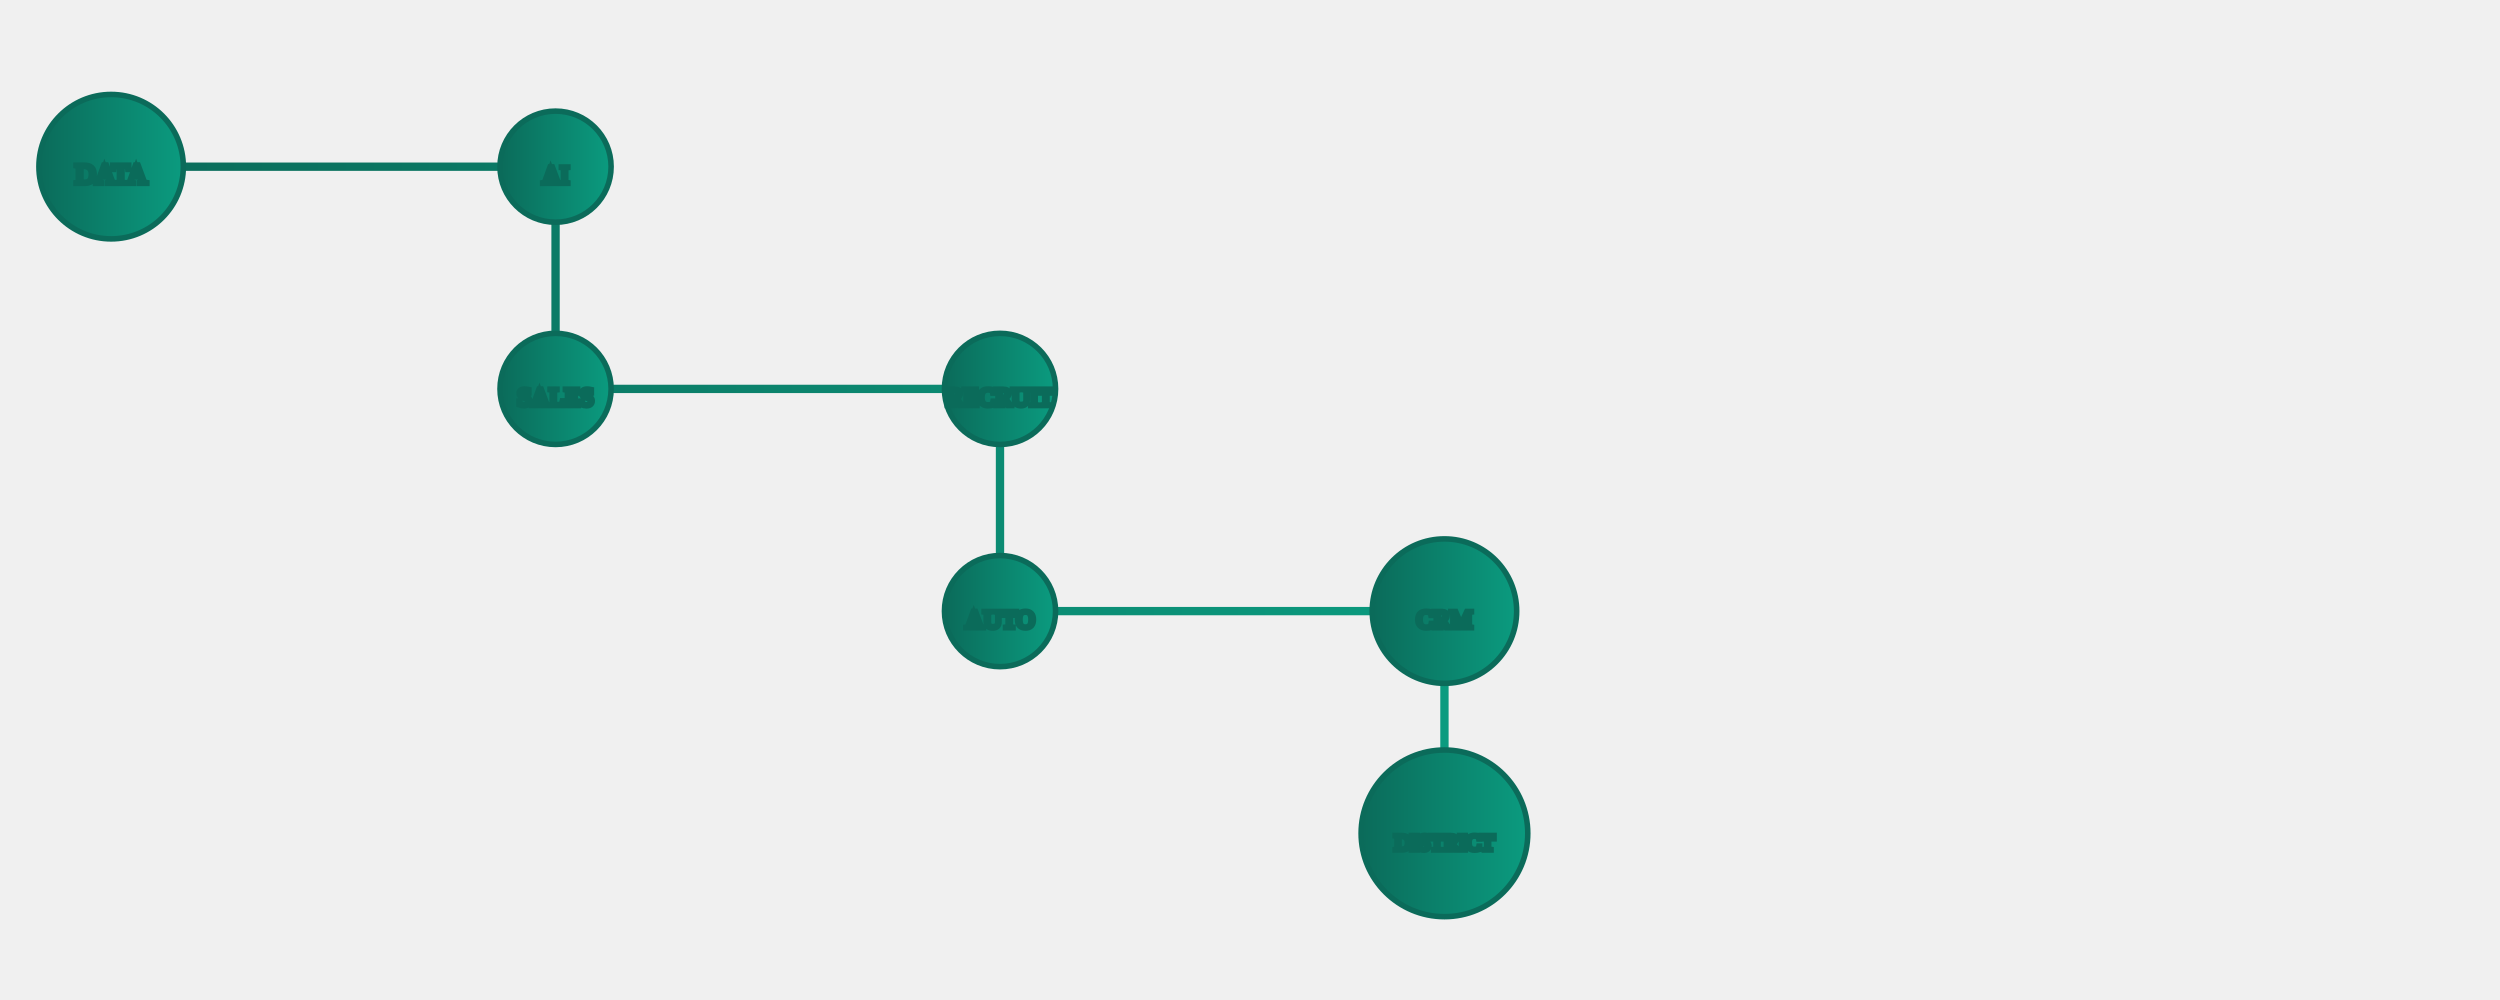
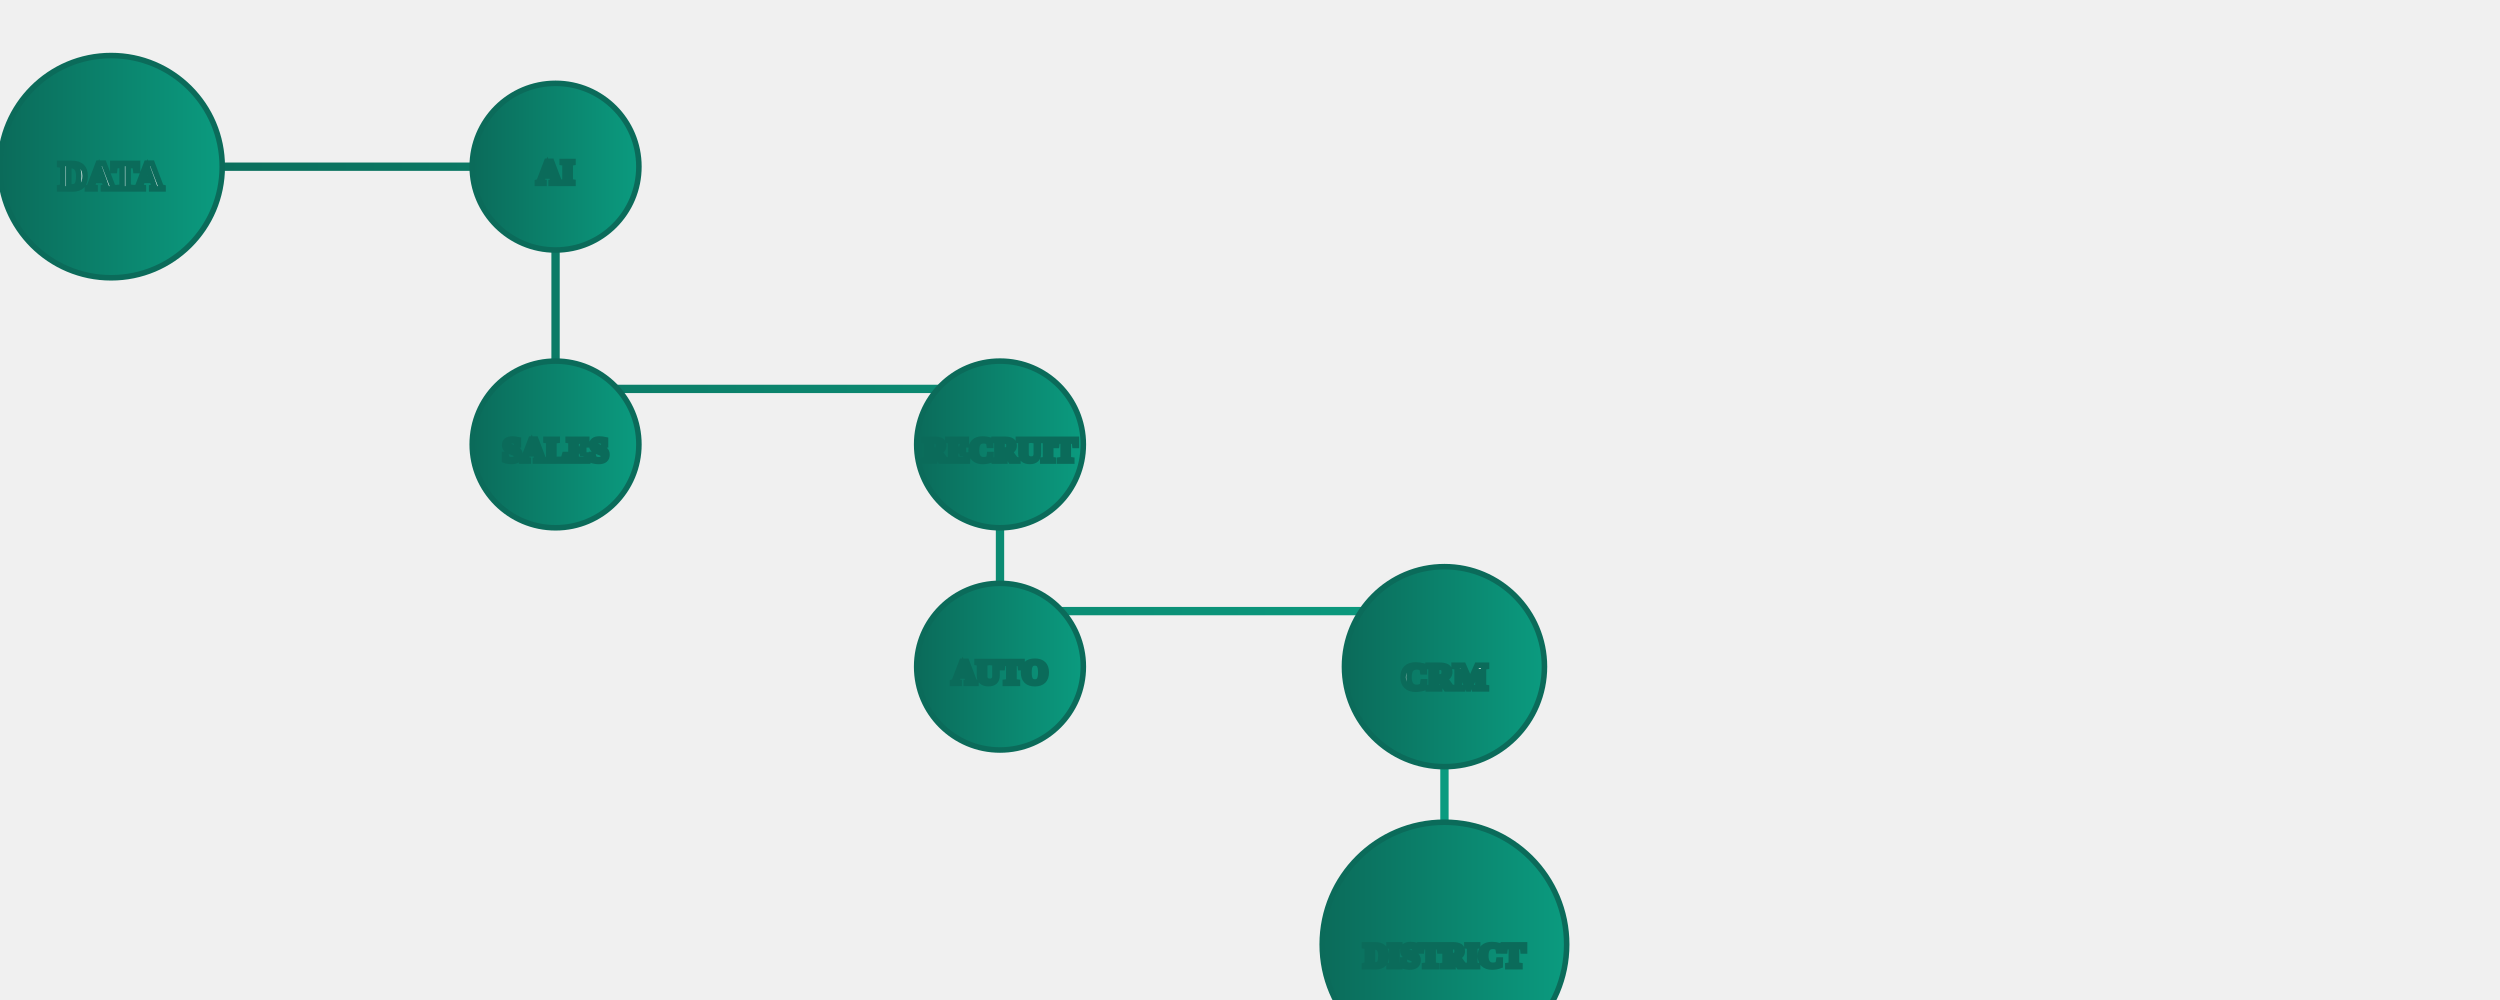
<svg xmlns="http://www.w3.org/2000/svg" viewBox="0 0 900 360" width="900" height="360">
  <defs>
    <linearGradient id="lg" x1="0" x2="1">
      <stop offset="0%" stop-color="#0b6b5a" />
      <stop offset="100%" stop-color="#0b9b7f" />
    </linearGradient>
  </defs>
  <rect width="100%" height="100%" fill="none" />
  <g transform="translate(40,20)" stroke="url(#lg)" stroke-width="3" fill="none" stroke-linecap="round">
    <path d="M0 40 L160 40 L160 120 L320 120 L320 200 L480 200 L480 280" />
  </g>
  <g transform="translate(40,20)" fill="#fff" stroke="#0b6b5a" stroke-width="2">
    <g transform="translate(0,40)">
-       <circle r="26" fill="url(#lg)" />
-       <text x="0" y="6" text-anchor="middle" font-size="10" fill="#fff">DATA</text>
+       <circle r="40" fill="url(#lg)" />
+       <text x="0" y="8" text-anchor="middle" font-size="14" font-weight="700" fill="#fff">DATA</text>
    </g>
    <g transform="translate(160,40)">
-       <circle r="20" fill="url(#lg)" />
-       <text x="0" y="6" text-anchor="middle" font-size="9" fill="#fff">AI</text>
+       <circle r="30" fill="url(#lg)" />
+       <text x="0" y="6" text-anchor="middle" font-size="12" font-weight="700" fill="#fff">AI</text>
    </g>
-     <g transform="translate(160,120)">
-       <circle r="20" fill="url(#lg)" />
-       <text x="0" y="6" text-anchor="middle" font-size="9" fill="#fff">SALES</text>
+     <g transform="translate(160,140)">
+       <circle r="30" fill="url(#lg)" />
+       <text x="0" y="6" text-anchor="middle" font-size="12" font-weight="700" fill="#fff">SALES</text>
    </g>
-     <g transform="translate(320,120)">
-       <circle r="20" fill="url(#lg)" />
-       <text x="0" y="6" text-anchor="middle" font-size="9" fill="#fff">RECRUIT</text>
+     <g transform="translate(320,140)">
+       <circle r="30" fill="url(#lg)" />
+       <text x="0" y="6" text-anchor="middle" font-size="12" font-weight="700" fill="#fff">RECRUIT</text>
    </g>
-     <g transform="translate(320,200)">
-       <circle r="20" fill="url(#lg)" />
-       <text x="0" y="6" text-anchor="middle" font-size="9" fill="#fff">AUTO</text>
+     <g transform="translate(320,220)">
+       <circle r="30" fill="url(#lg)" />
+       <text x="0" y="6" text-anchor="middle" font-size="12" font-weight="700" fill="#fff">AUTO</text>
    </g>
-     <g transform="translate(480,200)">
-       <circle r="26" fill="url(#lg)" />
-       <text x="0" y="6" text-anchor="middle" font-size="9" fill="#fff">CRM</text>
+     <g transform="translate(480,220)">
+       <circle r="36" fill="url(#lg)" />
+       <text x="0" y="8" text-anchor="middle" font-size="13" font-weight="700" fill="#fff">CRM</text>
    </g>
-     <g transform="translate(480,280)">
-       <circle r="30" fill="url(#lg)" />
-       <text x="0" y="6" text-anchor="middle" font-size="8" fill="#fff">DISTRICT</text>
+     <g transform="translate(480,320)">
+       <circle r="44" fill="url(#lg)" />
+       <text x="0" y="8" text-anchor="middle" font-size="12" font-weight="700" fill="#fff">DISTRICT</text>
    </g>
  </g>
</svg>
